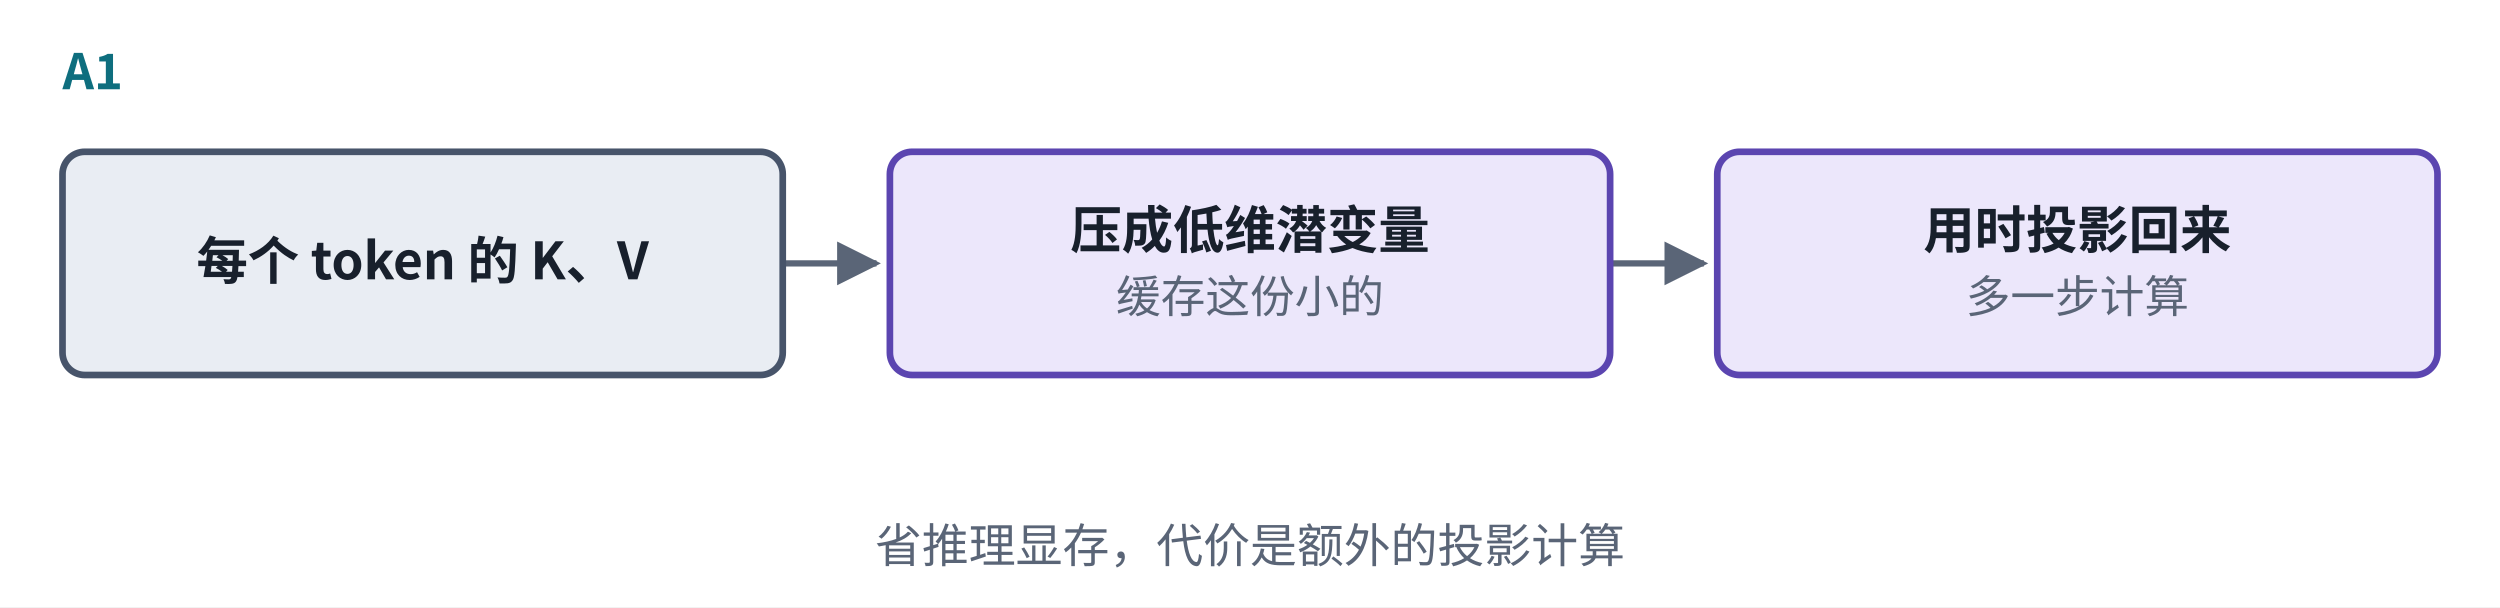
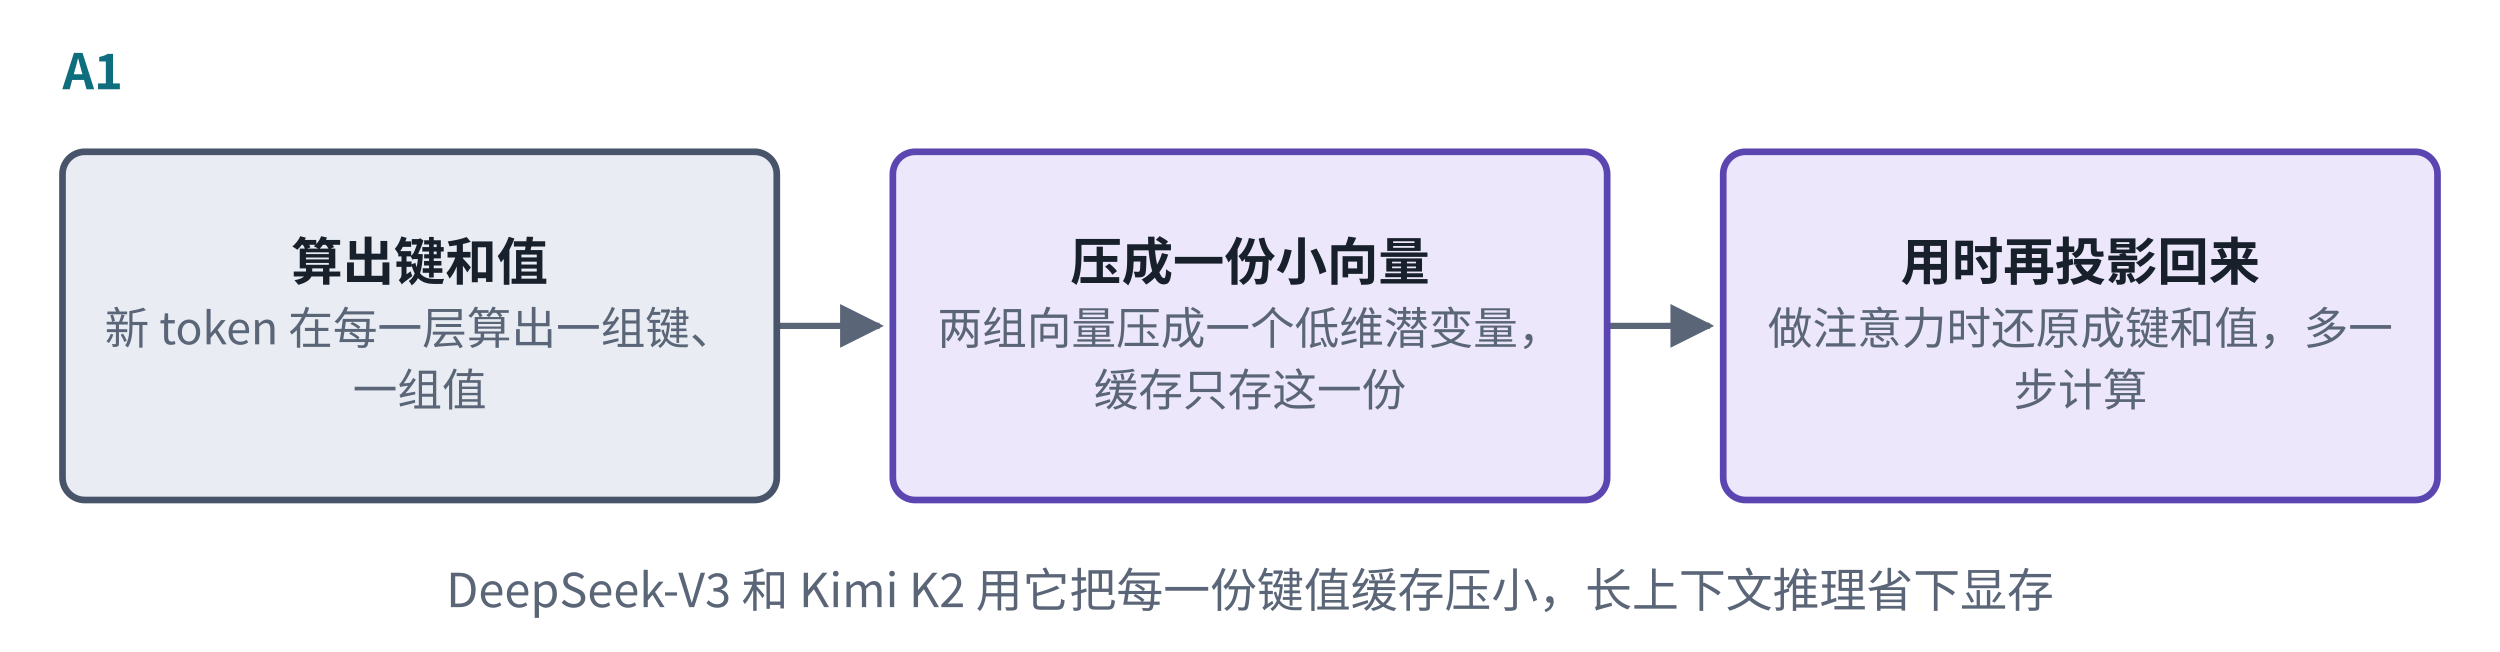
- <svg xmlns="http://www.w3.org/2000/svg" viewBox="0 0 560 136" width="560" height="136" role="img" aria-label="多头潜在注意力结构">
+ <svg xmlns="http://www.w3.org/2000/svg" viewBox="0 0 560 146" width="560" height="146" role="img" aria-label="多头潜在注意力结构">
  <defs>
    <marker id="ah-carda1" viewBox="0 0 10 10" refX="9" refY="5" markerWidth="7" markerHeight="7" orient="auto-start-reverse">
      <path d="M0,0 L10,5 L0,10 z" fill="#5A6577" />
    </marker>
  </defs>
-   <rect x="0" y="0" width="560" height="136" fill="#ffffff" />
-   <path d="M175.333,59 L196.333,59" fill="none" stroke="#5A6577" stroke-width="1.4" marker-end="url(#ah-carda1)" />
-   <path d="M360.667,59 L381.667,59" fill="none" stroke="#5A6577" stroke-width="1.4" marker-end="url(#ah-carda1)" />
-   <rect x="14" y="34" width="161.333" height="50" rx="5" fill="#E9EDF3" stroke="#47546A" stroke-width="1.5" />
-   <rect x="199.333" y="34" width="161.333" height="50" rx="5" fill="#ECE7FB" stroke="#5B45B0" stroke-width="1.5" />
-   <rect x="384.667" y="34" width="161.333" height="50" rx="5" fill="#ECE7FB" stroke="#5B45B0" stroke-width="1.5" />
+   <rect x="0" y="0" width="560" height="146" fill="#ffffff" />
+   <path d="M174,73 L197,73" fill="none" stroke="#5A6577" stroke-width="1.4" marker-end="url(#ah-carda1)" />
+   <path d="M360,73 L383,73" fill="none" stroke="#5A6577" stroke-width="1.4" marker-end="url(#ah-carda1)" />
+   <rect x="14" y="34" width="160" height="78" rx="5" fill="#E9EDF3" stroke="#47546A" stroke-width="1.5" />
+   <rect x="200" y="34" width="160" height="78" rx="5" fill="#ECE7FB" stroke="#5B45B0" stroke-width="1.5" />
+   <rect x="386" y="34" width="160" height="78" rx="5" fill="#ECE7FB" stroke="#5B45B0" stroke-width="1.5" />
  <text x="14" y="20" text-anchor="start" font-size="11" font-weight="700" fill="#0E6E7E" font-family="PingFang SC, Noto Sans CJK SC, Microsoft YaHei, sans-serif">A1</text>
-   <text x="94.667" y="62.565" text-anchor="middle" font-size="11.5" font-weight="600" fill="#18202C" font-family="PingFang SC, Noto Sans CJK SC, Microsoft YaHei, sans-serif">每个 token 的 K、V</text>
-   <text x="280" y="55.665" text-anchor="middle" font-size="11.5" font-weight="600" fill="#18202C" font-family="PingFang SC, Noto Sans CJK SC, Microsoft YaHei, sans-serif">压成低维潜变量</text>
-   <text x="280" y="70.035" text-anchor="middle" font-size="10" font-weight="400" fill="#5A6577" font-family="PingFang SC, Noto Sans CJK SC, Microsoft YaHei, sans-serif">缓存这份小的</text>
-   <text x="465.333" y="55.665" text-anchor="middle" font-size="11.5" font-weight="600" fill="#18202C" font-family="PingFang SC, Noto Sans CJK SC, Microsoft YaHei, sans-serif">用时投影回来</text>
-   <text x="465.333" y="70.035" text-anchor="middle" font-size="10" font-weight="400" fill="#5A6577" font-family="PingFang SC, Noto Sans CJK SC, Microsoft YaHei, sans-serif">多一步计算</text>
-   <text x="280" y="126" text-anchor="middle" font-size="10.5" font-weight="500" fill="#5A6577" font-family="PingFang SC, Noto Sans CJK SC, Microsoft YaHei, sans-serif">省推理显存，代价是额外的投影计算</text>
+   <text x="94" y="62.765" text-anchor="middle" font-size="11.5" font-weight="600" fill="#18202C" font-family="PingFang SC, Noto Sans CJK SC, Microsoft YaHei, sans-serif">算出键和值</text>
+   <text x="94" y="77.135" text-anchor="middle" font-size="10" font-weight="400" fill="#5A6577" font-family="PingFang SC, Noto Sans CJK SC, Microsoft YaHei, sans-serif">新 token 在每一层算出一组键、</text>
+   <text x="94" y="90.935" text-anchor="middle" font-size="10" font-weight="400" fill="#5A6577" font-family="PingFang SC, Noto Sans CJK SC, Microsoft YaHei, sans-serif">一组值</text>
+   <text x="280" y="62.765" text-anchor="middle" font-size="11.5" font-weight="600" fill="#18202C" font-family="PingFang SC, Noto Sans CJK SC, Microsoft YaHei, sans-serif">压成一份小向量</text>
+   <text x="280" y="77.135" text-anchor="middle" font-size="10" font-weight="400" fill="#5A6577" font-family="PingFang SC, Noto Sans CJK SC, Microsoft YaHei, sans-serif">两组向量压成一个低维潜变量，</text>
+   <text x="280" y="90.935" text-anchor="middle" font-size="10" font-weight="400" fill="#5A6577" font-family="PingFang SC, Noto Sans CJK SC, Microsoft YaHei, sans-serif">缓存只存这一份</text>
+   <text x="466" y="62.765" text-anchor="middle" font-size="11.5" font-weight="600" fill="#18202C" font-family="PingFang SC, Noto Sans CJK SC, Microsoft YaHei, sans-serif">用时再投影回来</text>
+   <text x="466" y="77.135" text-anchor="middle" font-size="10" font-weight="400" fill="#5A6577" font-family="PingFang SC, Noto Sans CJK SC, Microsoft YaHei, sans-serif">做注意力时还原成键和值，多一</text>
+   <text x="466" y="90.935" text-anchor="middle" font-size="10" font-weight="400" fill="#5A6577" font-family="PingFang SC, Noto Sans CJK SC, Microsoft YaHei, sans-serif">步计算</text>
+   <text x="280" y="136" text-anchor="middle" font-size="10.5" font-weight="500" fill="#5A6577" font-family="PingFang SC, Noto Sans CJK SC, Microsoft YaHei, sans-serif">DeepSeek-V3 和 Kimi K2 用它把每一份键值缓存压小，长上下文推理省下显存</text>
</svg>
